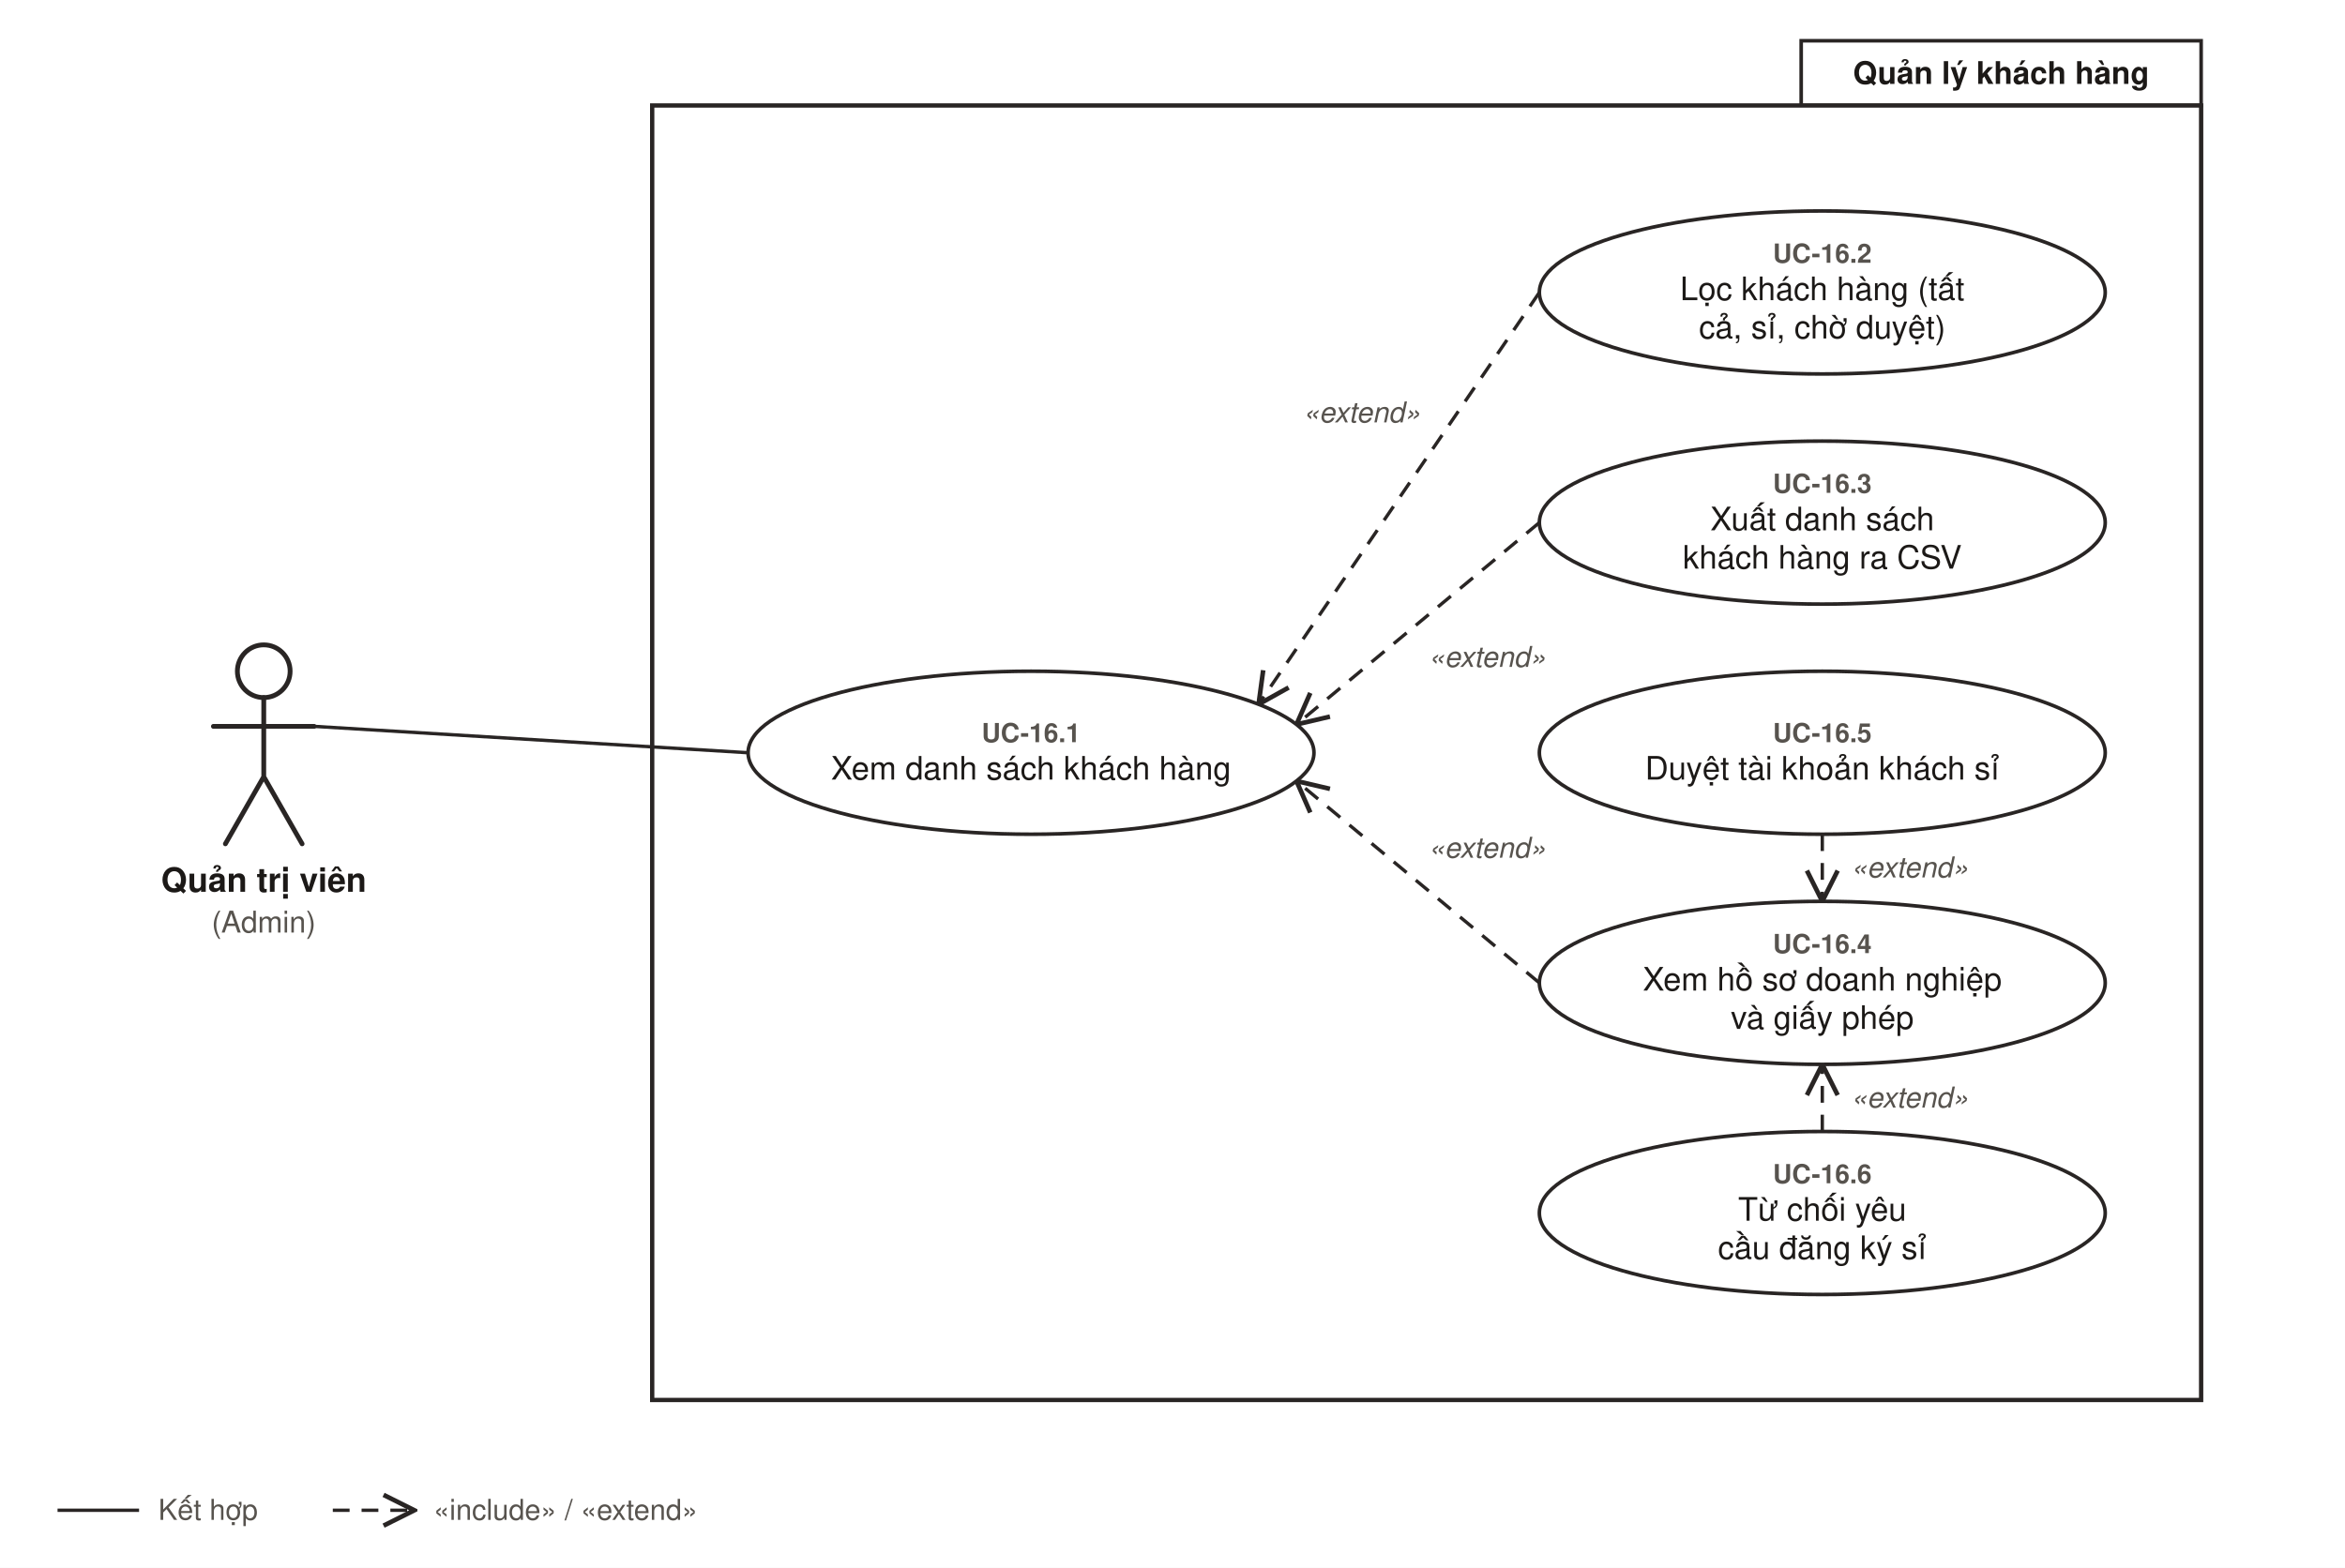
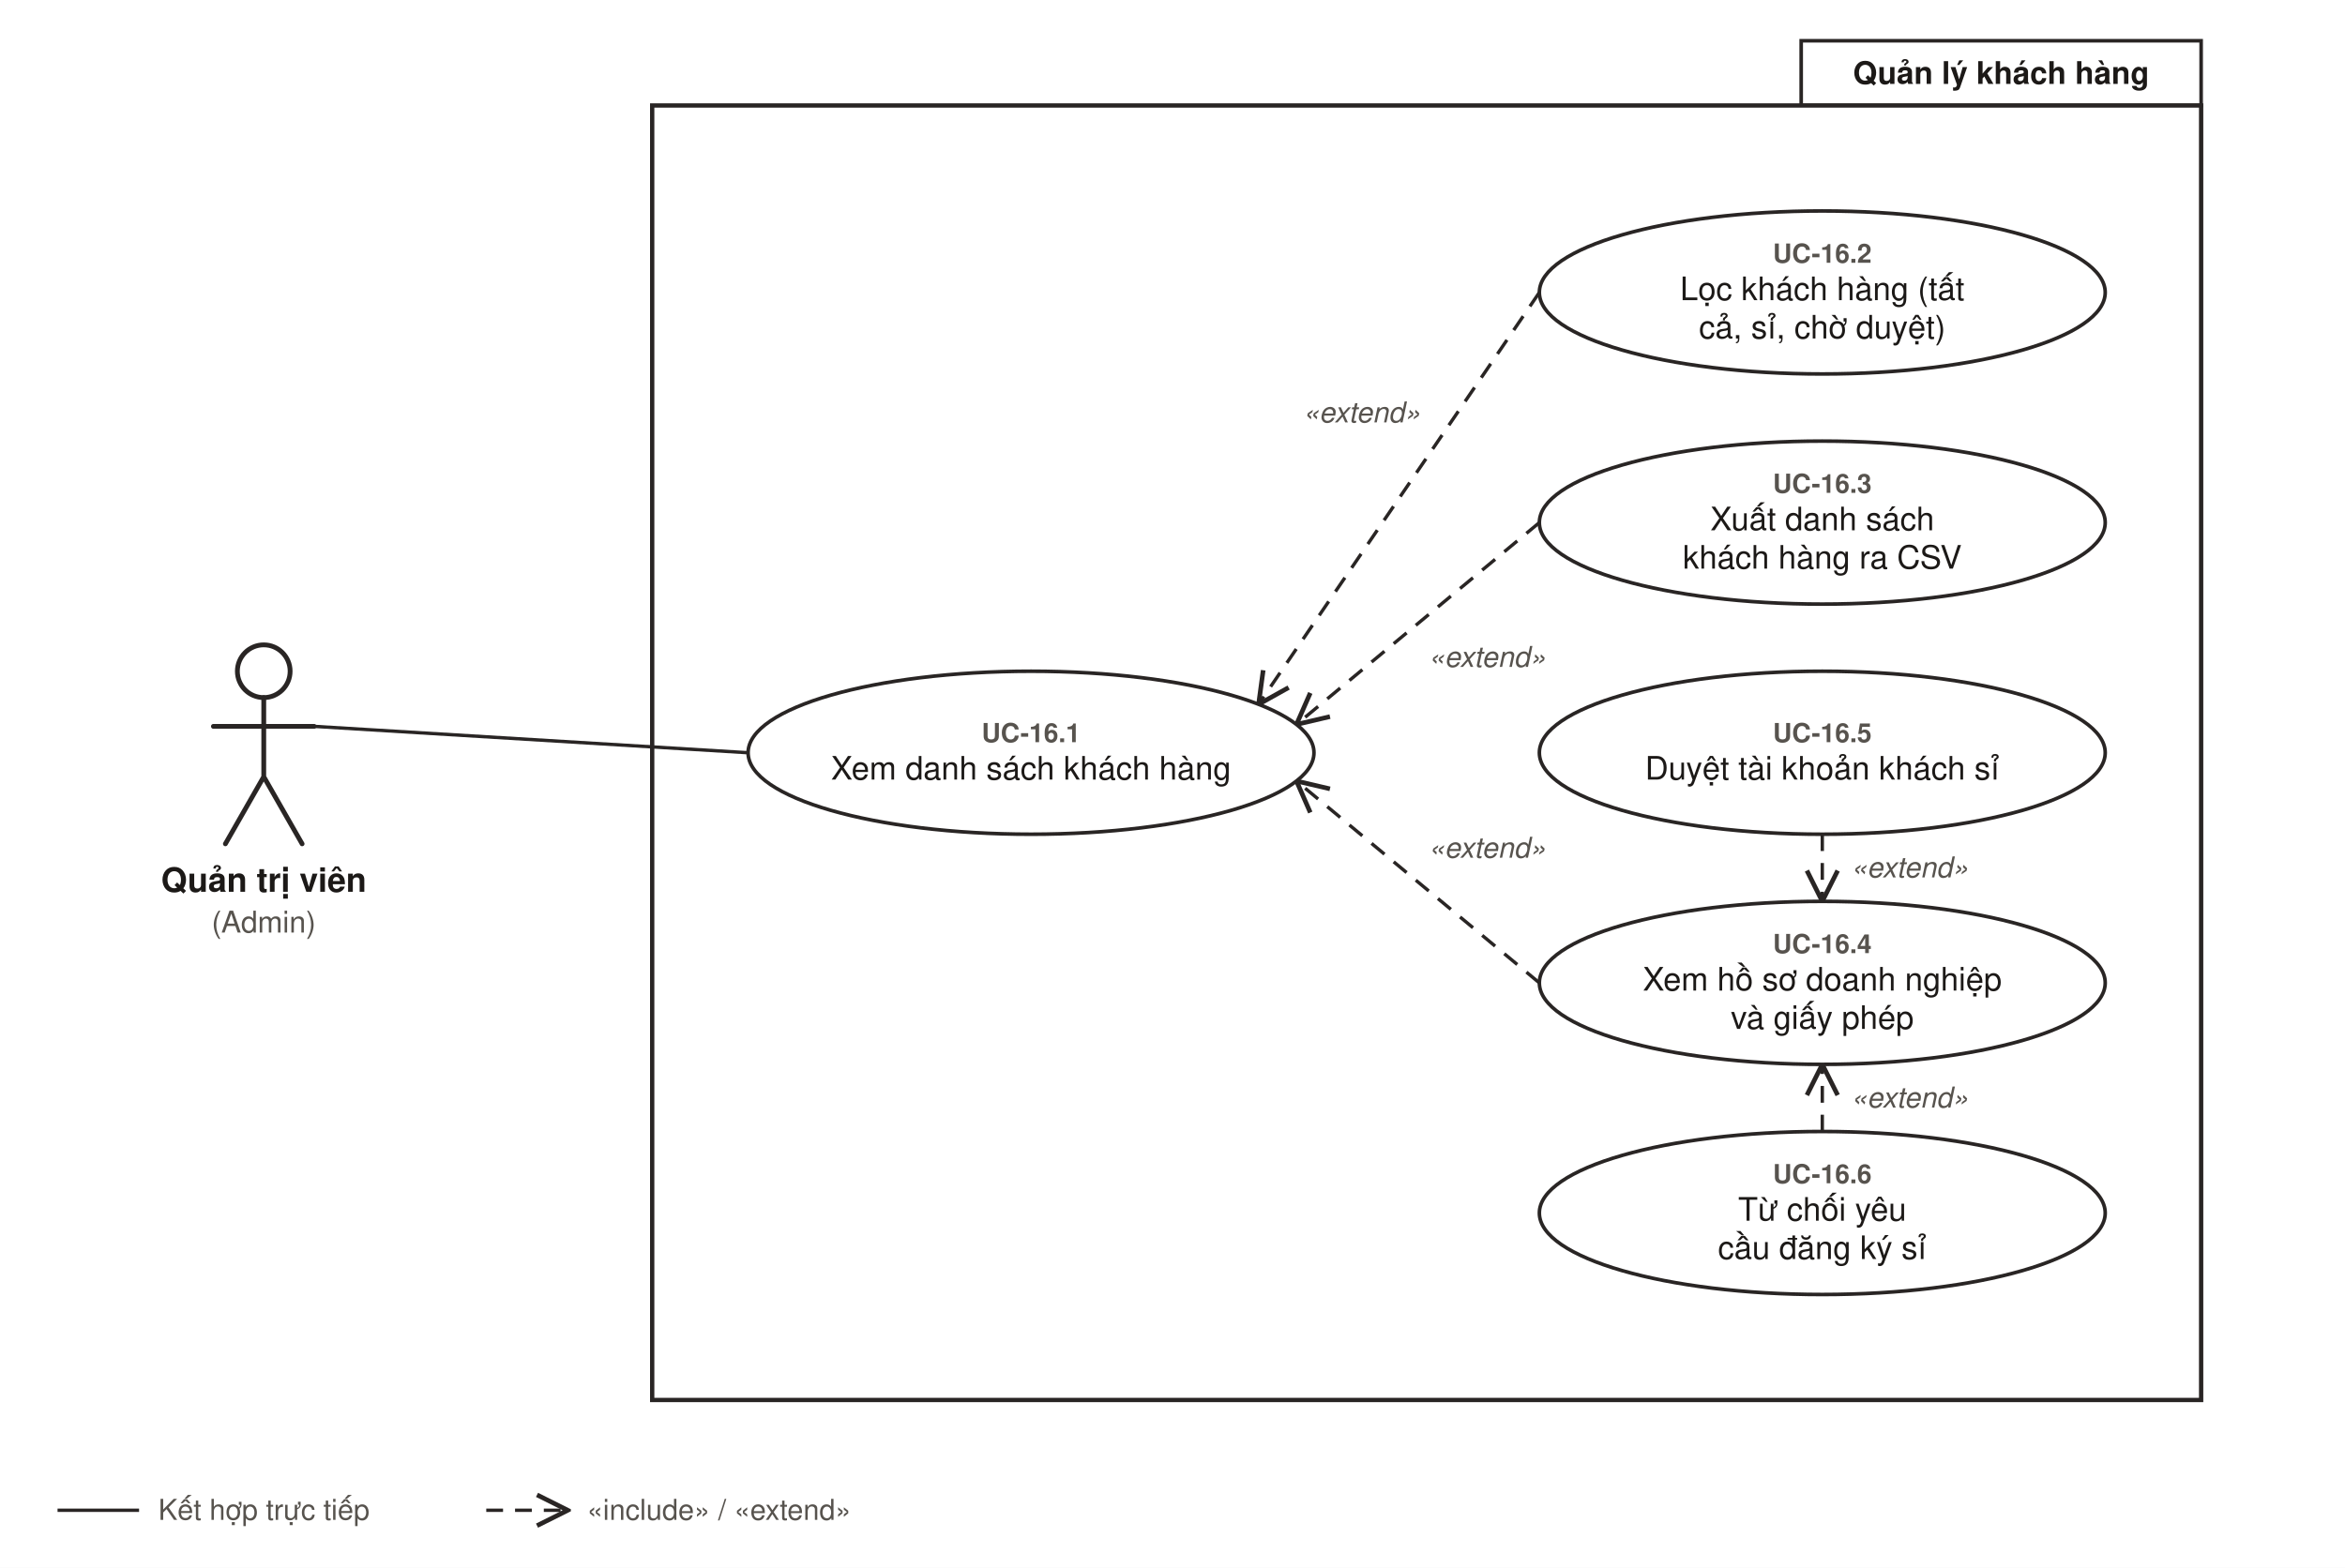
<svg xmlns="http://www.w3.org/2000/svg" width="978" height="654" viewBox="0 0 978 654" font-family="'Helvetica Neue', Helvetica, Arial, sans-serif">
  <defs>
    <marker id="open" viewBox="0 0 12 12" refX="11" refY="6" markerWidth="11" markerHeight="11" orient="auto">
      <path d="M1 1 L11 6 L1 11" fill="none" stroke="#292524" stroke-width="1.5" />
    </marker>
    <marker id="tri" viewBox="0 0 16 14" refX="15" refY="7" markerWidth="15" markerHeight="13" orient="auto">
      <path d="M1 1 L15 7 L1 13 Z" fill="#fff" stroke="#292524" stroke-width="1.5" />
    </marker>
  </defs>
  <rect width="100%" height="100%" fill="#FFFFFF" />
  <rect x="751.2" y="17" width="166.8" height="27" fill="#fff" stroke="#292524" stroke-width="1.5" />
  <text x="834.6" y="35" text-anchor="middle" font-size="13" font-weight="600" fill="#1C1917">Quản lý khách hàng</text>
  <rect x="272" y="44" width="646" height="540" fill="#fff" stroke="#292524" stroke-width="1.8" />
  <line x1="131.0" y1="303.0" x2="312.0" y2="314.0" stroke="#292524" stroke-width="1.4" />
  <line x1="642.0" y1="122.0" x2="524.9" y2="293.8" stroke="#292524" stroke-width="1.4" stroke-dasharray="7 5" marker-end="url(#open)" />
  <line x1="642.0" y1="218.0" x2="540.7" y2="302.2" stroke="#292524" stroke-width="1.4" stroke-dasharray="7 5" marker-end="url(#open)" />
  <line x1="642.0" y1="410.0" x2="540.7" y2="325.8" stroke="#292524" stroke-width="1.4" stroke-dasharray="7 5" marker-end="url(#open)" />
  <line x1="760.0" y1="348.0" x2="760.0" y2="376.0" stroke="#292524" stroke-width="1.4" stroke-dasharray="7 5" marker-end="url(#open)" />
  <line x1="760.0" y1="472.0" x2="760.0" y2="444.0" stroke="#292524" stroke-width="1.4" stroke-dasharray="7 5" marker-end="url(#open)" />
  <text x="567.9" y="176.2" text-anchor="middle" font-size="12" font-style="italic" fill="#57534E" stroke="#fff" stroke-width="4" paint-order="stroke">«extend»</text>
  <text x="620.2" y="278.2" text-anchor="middle" font-size="12" font-style="italic" fill="#57534E" stroke="#fff" stroke-width="4" paint-order="stroke">«extend»</text>
  <text x="620.2" y="357.8" text-anchor="middle" font-size="12" font-style="italic" fill="#57534E" stroke="#fff" stroke-width="4" paint-order="stroke">«extend»</text>
  <text x="796.4" y="366.0" text-anchor="middle" font-size="12" font-style="italic" fill="#57534E" stroke="#fff" stroke-width="4" paint-order="stroke">«extend»</text>
  <text x="796.4" y="462.0" text-anchor="middle" font-size="12" font-style="italic" fill="#57534E" stroke="#fff" stroke-width="4" paint-order="stroke">«extend»</text>
  <g>
    <circle cx="110" cy="280" r="11" fill="#fff" stroke="#292524" stroke-width="2" />
    <path d="M110 291 V324 M89 303 H131 M110 324 L94 352 M110 324 L126 352" fill="none" stroke="#292524" stroke-width="2" stroke-linecap="round" />
    <text x="110" y="372" text-anchor="middle" font-size="14" font-weight="700" fill="#1C1917">Quản trị viên</text>
    <text x="110" y="389" text-anchor="middle" font-size="12.5" font-weight="400" fill="#57534E">(Admin)</text>
  </g>
  <g>
    <ellipse cx="430" cy="314" rx="118" ry="34" fill="#fff" stroke="#292524" stroke-width="1.5" />
    <text x="430" y="309.6" text-anchor="middle" font-size="11" font-weight="700" fill="#57534E">UC-16.1</text>
    <text x="430" y="325.2" text-anchor="middle" font-size="13.5" font-weight="500" fill="#1C1917">Xem danh sách khách hàng</text>
  </g>
  <g>
    <ellipse cx="760" cy="122" rx="118" ry="34" fill="#fff" stroke="#292524" stroke-width="1.5" />
    <text x="760" y="109.6" text-anchor="middle" font-size="11" font-weight="700" fill="#57534E">UC-16.2</text>
    <text x="760" y="125.2" text-anchor="middle" font-size="13.5" font-weight="500" fill="#1C1917">Lọc khách hàng (tất</text>
    <text x="760" y="141.2" text-anchor="middle" font-size="13.5" font-weight="500" fill="#1C1917">cả, sỉ, chờ duyệt)</text>
  </g>
  <g>
    <ellipse cx="760" cy="218" rx="118" ry="34" fill="#fff" stroke="#292524" stroke-width="1.5" />
    <text x="760" y="205.6" text-anchor="middle" font-size="11" font-weight="700" fill="#57534E">UC-16.3</text>
    <text x="760" y="221.2" text-anchor="middle" font-size="13.5" font-weight="500" fill="#1C1917">Xuất danh sách</text>
    <text x="760" y="237.2" text-anchor="middle" font-size="13.5" font-weight="500" fill="#1C1917">khách hàng ra CSV</text>
  </g>
  <g>
    <ellipse cx="760" cy="410" rx="118" ry="34" fill="#fff" stroke="#292524" stroke-width="1.5" />
    <text x="760" y="397.6" text-anchor="middle" font-size="11" font-weight="700" fill="#57534E">UC-16.4</text>
    <text x="760" y="413.2" text-anchor="middle" font-size="13.5" font-weight="500" fill="#1C1917">Xem hồ sơ doanh nghiệp</text>
    <text x="760" y="429.2" text-anchor="middle" font-size="13.5" font-weight="500" fill="#1C1917">và giấy phép</text>
  </g>
  <g>
    <ellipse cx="760" cy="314" rx="118" ry="34" fill="#fff" stroke="#292524" stroke-width="1.5" />
    <text x="760" y="309.6" text-anchor="middle" font-size="11" font-weight="700" fill="#57534E">UC-16.5</text>
    <text x="760" y="325.2" text-anchor="middle" font-size="13.5" font-weight="500" fill="#1C1917">Duyệt tài khoản khách sỉ</text>
  </g>
  <g>
    <ellipse cx="760" cy="506" rx="118" ry="34" fill="#fff" stroke="#292524" stroke-width="1.5" />
    <text x="760" y="493.6" text-anchor="middle" font-size="11" font-weight="700" fill="#57534E">UC-16.6</text>
    <text x="760" y="509.2" text-anchor="middle" font-size="13.5" font-weight="500" fill="#1C1917">Từ chối yêu</text>
    <text x="760" y="525.2" text-anchor="middle" font-size="13.5" font-weight="500" fill="#1C1917">cầu đăng ký sỉ</text>
  </g>
  <g transform="translate(24,630)">
    <line x1="0" y1="0" x2="34" y2="0" stroke="#292524" stroke-width="1.4" />
-     <text x="42" y="4" font-size="12" fill="#57534E">Kết hợp</text>
+     <text x="42" y="4" font-size="12" fill="#57534E">Kết hợp trực tiếp</text>
  </g>
-   <g transform="translate(138.8,630)">
+   <g transform="translate(202.8,630)">
    <line x1="0" y1="0" x2="34" y2="0" stroke="#292524" stroke-width="1.4" stroke-dasharray="7 5" marker-end="url(#open)" />
    <text x="42" y="4" font-size="12" fill="#57534E">«include» / «extend»</text>
  </g>
</svg>
